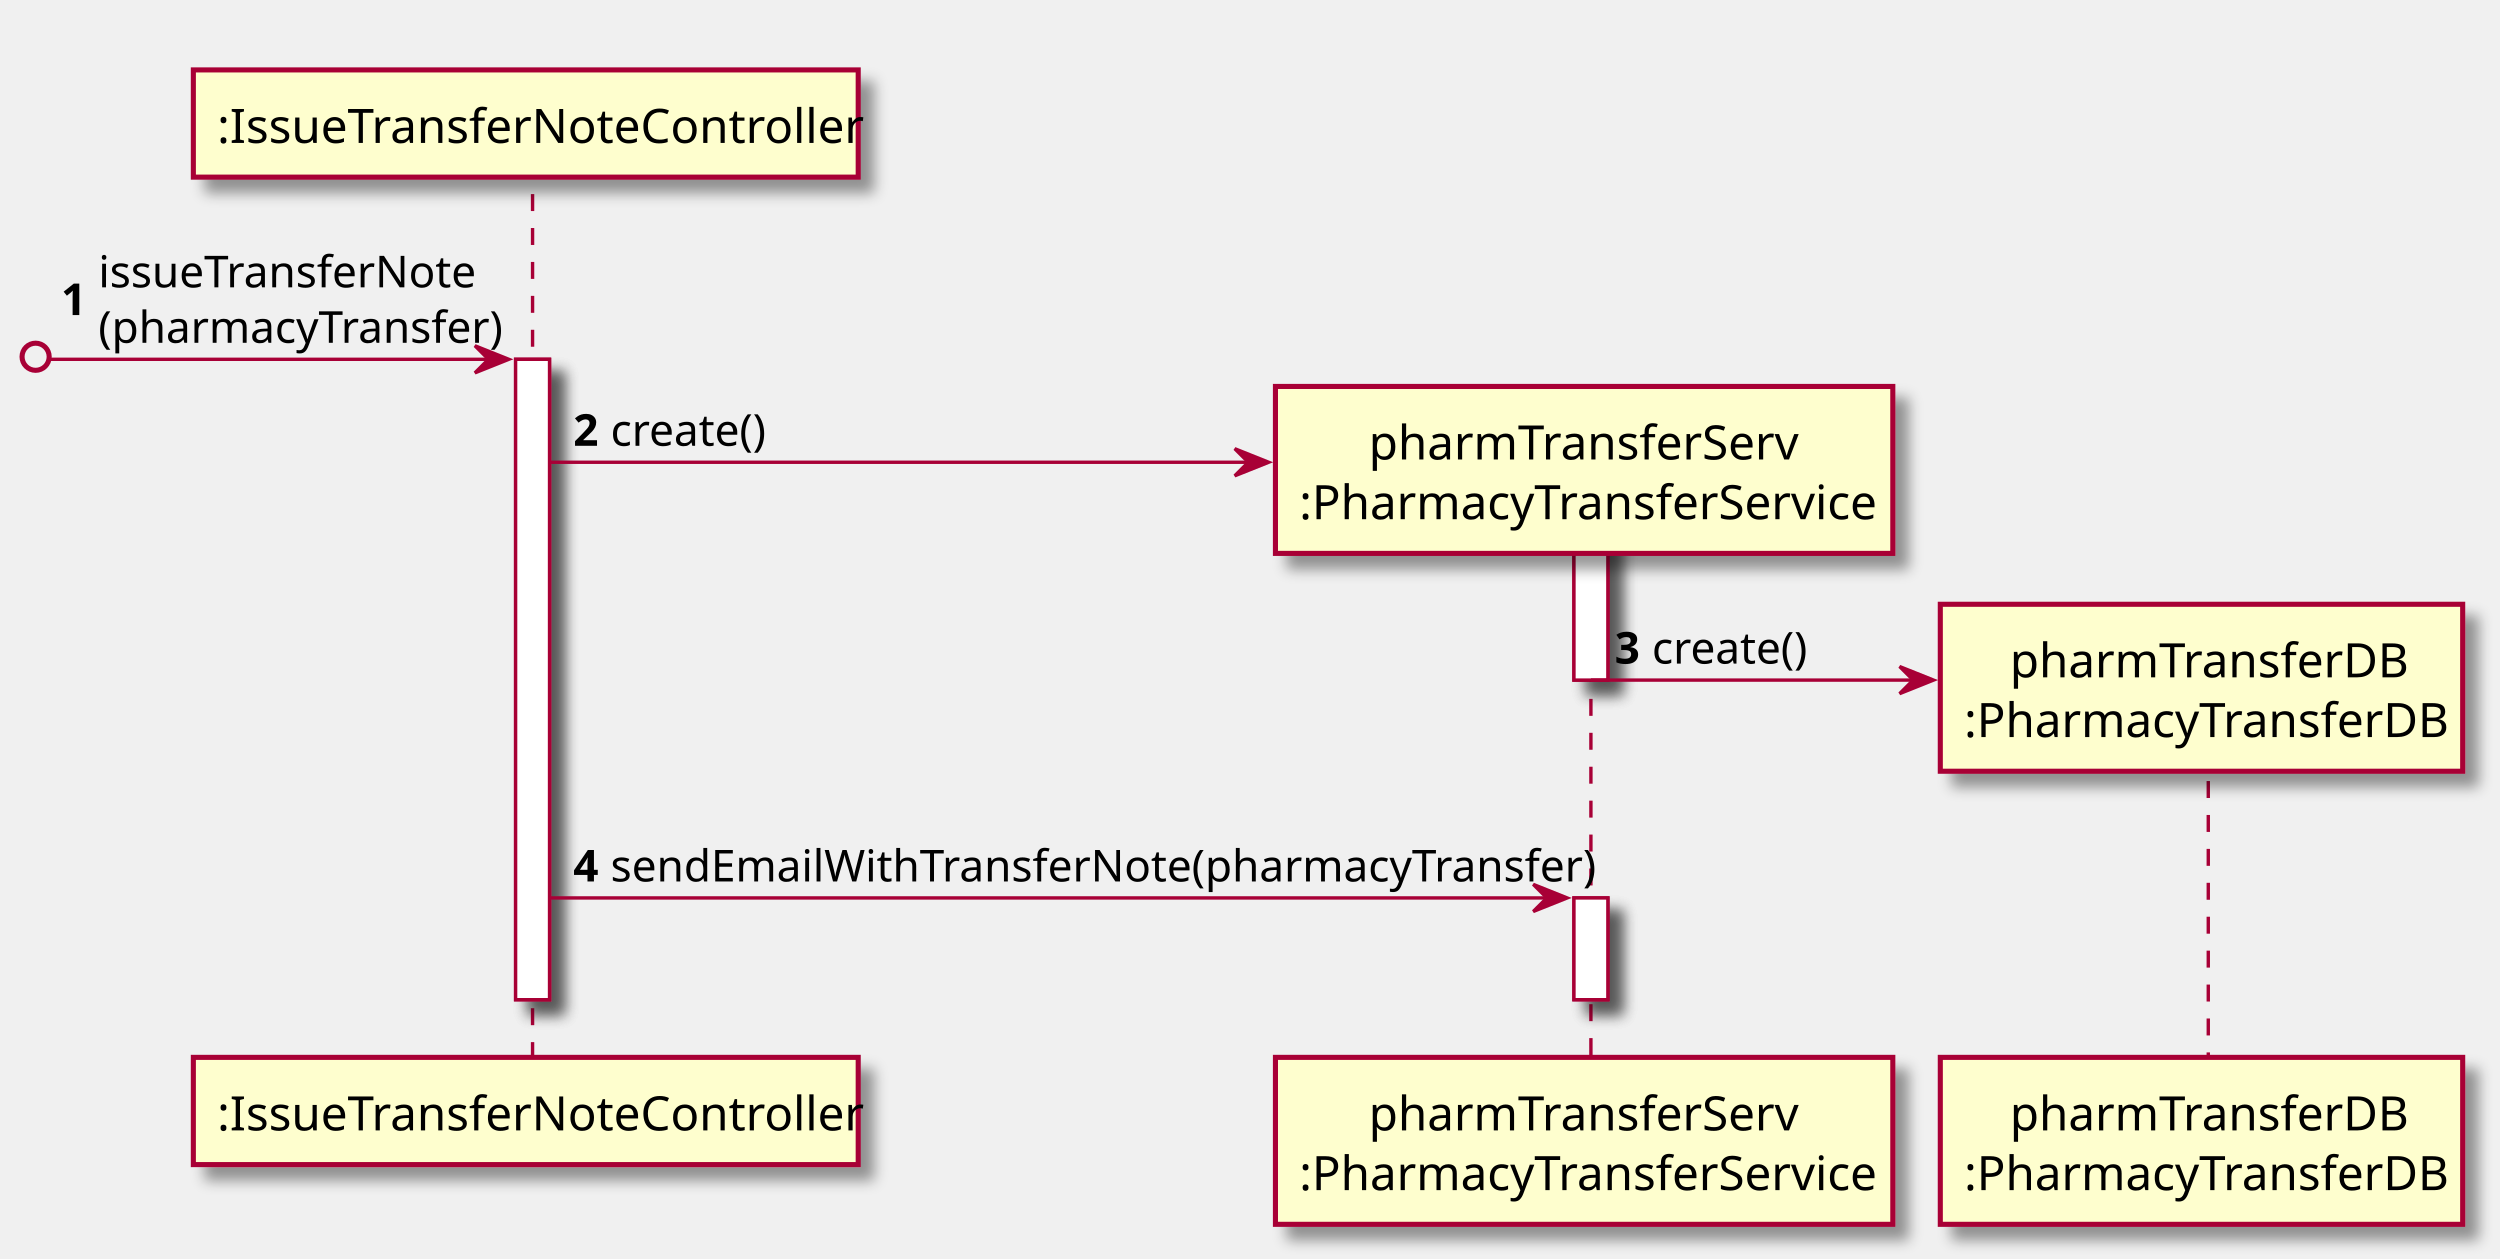
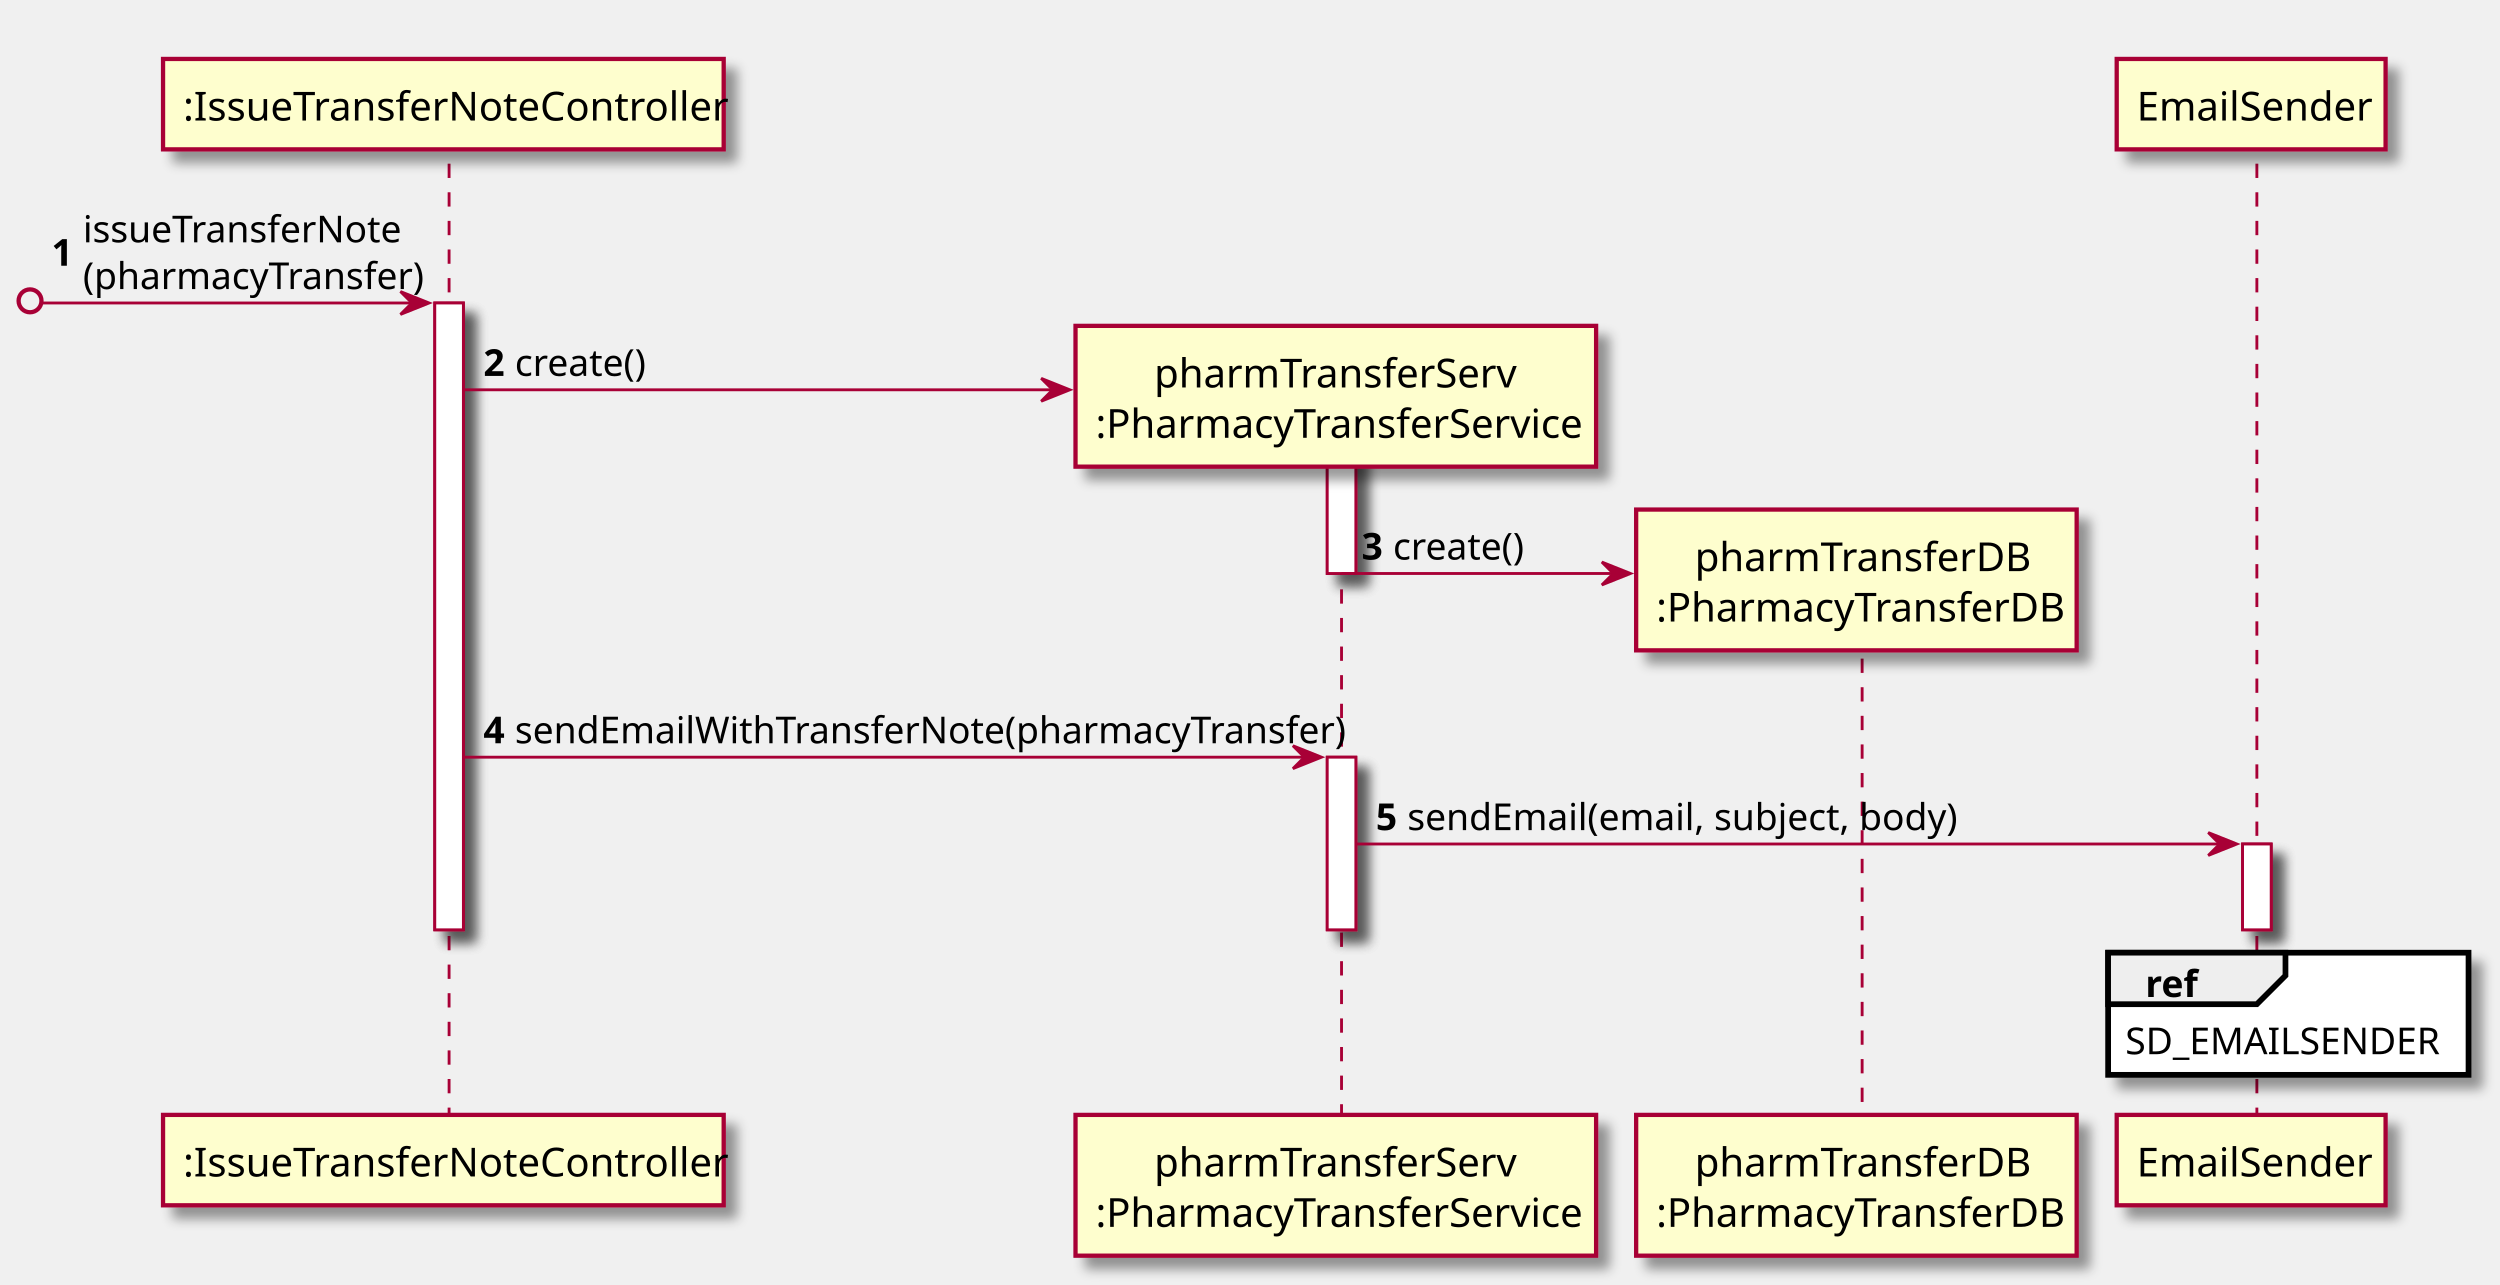
- <svg xmlns="http://www.w3.org/2000/svg" contentScriptType="application/ecmascript" contentStyleType="text/css" height="371px" preserveAspectRatio="none" style="width:737px;height:371px;" version="1.1" viewBox="0 0 737 371" width="737px" zoomAndPan="magnify">
+ <svg xmlns="http://www.w3.org/2000/svg" contentScriptType="application/ecmascript" contentStyleType="text/css" height="449px" preserveAspectRatio="none" style="width:874px;height:449px;" version="1.1" viewBox="0 0 874 449" width="874px" zoomAndPan="magnify">
  <defs>
-     <filter height="300%" id="f5b2rz2p0oqdh" width="300%" x="-1" y="-1">
+     <filter height="300%" id="fnv85ff98imyj" width="300%" x="-1" y="-1">
      <feGaussianBlur result="blurOut" stdDeviation="2.0" />
      <feColorMatrix in="blurOut" result="blurOut2" type="matrix" values="0 0 0 0 0 0 0 0 0 0 0 0 0 0 0 0 0 0 .4 0" />
      <feOffset dx="4.0" dy="4.0" in="blurOut2" result="blurOut3" />
      <feBlend in="SourceGraphic" in2="blurOut3" mode="normal" />
    </filter>
  </defs>
  <g>
-     <rect fill="#FFFFFF" filter="url(#f5b2rz2p0oqdh)" height="188.789" style="stroke: #A80036; stroke-width: 1.0;" width="10" x="152" y="105.922" />
-     <rect fill="#FFFFFF" filter="url(#f5b2rz2p0oqdh)" height="54.219" style="stroke: #A80036; stroke-width: 1.0;" width="10" x="464" y="146.273" />
-     <rect fill="#FFFFFF" filter="url(#f5b2rz2p0oqdh)" height="30" style="stroke: #A80036; stroke-width: 1.0;" width="10" x="464" y="264.711" />
-     <line style="stroke: #A80036; stroke-width: 1.0; stroke-dasharray: 5.0,5.0;" x1="157" x2="157" y1="57.219" y2="312.711" />
-     <line style="stroke: #A80036; stroke-width: 1.0; stroke-dasharray: 5.0,5.0;" x1="469" x2="469" y1="156.031" y2="312.711" />
-     <line style="stroke: #A80036; stroke-width: 1.0; stroke-dasharray: 5.0,5.0;" x1="651" x2="651" y1="220.25" y2="312.711" />
-     <rect fill="#FEFECE" filter="url(#f5b2rz2p0oqdh)" height="31.609" style="stroke: #A80036; stroke-width: 1.5;" width="196" x="57" y="20.609" />
+     <rect fill="#FFFFFF" filter="url(#fnv85ff98imyj)" height="219.141" style="stroke: #A80036; stroke-width: 1.0;" width="10" x="152" y="105.922" />
+     <rect fill="#FFFFFF" filter="url(#fnv85ff98imyj)" height="54.219" style="stroke: #A80036; stroke-width: 1.0;" width="10" x="464" y="146.273" />
+     <rect fill="#FFFFFF" filter="url(#fnv85ff98imyj)" height="60.352" style="stroke: #A80036; stroke-width: 1.0;" width="10" x="464" y="264.711" />
+     <rect fill="#FFFFFF" filter="url(#fnv85ff98imyj)" height="30" style="stroke: #A80036; stroke-width: 1.0;" width="10" x="784" y="295.062" />
+     <line style="stroke: #A80036; stroke-width: 1.0; stroke-dasharray: 5.0,5.0;" x1="157" x2="157" y1="57.219" y2="390.766" />
+     <line style="stroke: #A80036; stroke-width: 1.0; stroke-dasharray: 5.0,5.0;" x1="469" x2="469" y1="156.031" y2="390.766" />
+     <line style="stroke: #A80036; stroke-width: 1.0; stroke-dasharray: 5.0,5.0;" x1="651" x2="651" y1="220.25" y2="390.766" />
+     <line style="stroke: #A80036; stroke-width: 1.0; stroke-dasharray: 5.0,5.0;" x1="789" x2="789" y1="57.219" y2="390.766" />
+     <rect fill="#FEFECE" filter="url(#fnv85ff98imyj)" height="31.609" style="stroke: #A80036; stroke-width: 1.5;" width="196" x="57" y="20.609" />
    <text fill="#000000" font-family="sans-serif" font-size="14" lengthAdjust="spacingAndGlyphs" textLength="182" x="64" y="42.143">:IssueTransferNoteController</text>
-     <rect fill="#FEFECE" filter="url(#f5b2rz2p0oqdh)" height="31.609" style="stroke: #A80036; stroke-width: 1.5;" width="196" x="57" y="311.711" />
-     <text fill="#000000" font-family="sans-serif" font-size="14" lengthAdjust="spacingAndGlyphs" textLength="182" x="64" y="333.244">:IssueTransferNoteController</text>
-     <rect fill="#FEFECE" filter="url(#f5b2rz2p0oqdh)" height="49.219" style="stroke: #A80036; stroke-width: 1.5;" width="182" x="376" y="311.711" />
-     <text fill="#000000" font-family="sans-serif" font-size="14" lengthAdjust="spacingAndGlyphs" textLength="123" x="403.5" y="333.244">pharmTransferServ</text>
-     <text fill="#000000" font-family="sans-serif" font-size="14" lengthAdjust="spacingAndGlyphs" textLength="168" x="383" y="350.853">:PharmacyTransferService</text>
-     <rect fill="#FEFECE" filter="url(#f5b2rz2p0oqdh)" height="49.219" style="stroke: #A80036; stroke-width: 1.5;" width="154" x="572" y="311.711" />
-     <text fill="#000000" font-family="sans-serif" font-size="14" lengthAdjust="spacingAndGlyphs" textLength="113" x="592.5" y="333.244">pharmTransferDB</text>
-     <text fill="#000000" font-family="sans-serif" font-size="14" lengthAdjust="spacingAndGlyphs" textLength="140" x="579" y="350.853">:PharmacyTransferDB</text>
-     <rect fill="#FFFFFF" filter="url(#f5b2rz2p0oqdh)" height="188.789" style="stroke: #A80036; stroke-width: 1.0;" width="10" x="152" y="105.922" />
-     <rect fill="#FFFFFF" filter="url(#f5b2rz2p0oqdh)" height="54.219" style="stroke: #A80036; stroke-width: 1.0;" width="10" x="464" y="146.273" />
-     <rect fill="#FFFFFF" filter="url(#f5b2rz2p0oqdh)" height="30" style="stroke: #A80036; stroke-width: 1.0;" width="10" x="464" y="264.711" />
+     <rect fill="#FEFECE" filter="url(#fnv85ff98imyj)" height="31.609" style="stroke: #A80036; stroke-width: 1.5;" width="196" x="57" y="389.766" />
+     <text fill="#000000" font-family="sans-serif" font-size="14" lengthAdjust="spacingAndGlyphs" textLength="182" x="64" y="411.299">:IssueTransferNoteController</text>
+     <rect fill="#FEFECE" filter="url(#fnv85ff98imyj)" height="49.219" style="stroke: #A80036; stroke-width: 1.5;" width="182" x="376" y="389.766" />
+     <text fill="#000000" font-family="sans-serif" font-size="14" lengthAdjust="spacingAndGlyphs" textLength="123" x="403.5" y="411.299">pharmTransferServ</text>
+     <text fill="#000000" font-family="sans-serif" font-size="14" lengthAdjust="spacingAndGlyphs" textLength="168" x="383" y="428.908">:PharmacyTransferService</text>
+     <rect fill="#FEFECE" filter="url(#fnv85ff98imyj)" height="49.219" style="stroke: #A80036; stroke-width: 1.5;" width="154" x="572" y="389.766" />
+     <text fill="#000000" font-family="sans-serif" font-size="14" lengthAdjust="spacingAndGlyphs" textLength="113" x="592.5" y="411.299">pharmTransferDB</text>
+     <text fill="#000000" font-family="sans-serif" font-size="14" lengthAdjust="spacingAndGlyphs" textLength="140" x="579" y="428.908">:PharmacyTransferDB</text>
+     <rect fill="#FEFECE" filter="url(#fnv85ff98imyj)" height="31.609" style="stroke: #A80036; stroke-width: 1.5;" width="94" x="740" y="20.609" />
+     <text fill="#000000" font-family="sans-serif" font-size="14" lengthAdjust="spacingAndGlyphs" textLength="80" x="747" y="42.143">EmailSender</text>
+     <rect fill="#FEFECE" filter="url(#fnv85ff98imyj)" height="31.609" style="stroke: #A80036; stroke-width: 1.5;" width="94" x="740" y="389.766" />
+     <text fill="#000000" font-family="sans-serif" font-size="14" lengthAdjust="spacingAndGlyphs" textLength="80" x="747" y="411.299">EmailSender</text>
+     <rect fill="#FFFFFF" filter="url(#fnv85ff98imyj)" height="219.141" style="stroke: #A80036; stroke-width: 1.0;" width="10" x="152" y="105.922" />
+     <rect fill="#FFFFFF" filter="url(#fnv85ff98imyj)" height="54.219" style="stroke: #A80036; stroke-width: 1.0;" width="10" x="464" y="146.273" />
+     <rect fill="#FFFFFF" filter="url(#fnv85ff98imyj)" height="60.352" style="stroke: #A80036; stroke-width: 1.0;" width="10" x="464" y="264.711" />
+     <rect fill="#FFFFFF" filter="url(#fnv85ff98imyj)" height="30" style="stroke: #A80036; stroke-width: 1.0;" width="10" x="784" y="295.062" />
    <ellipse cx="10.5" cy="105.172" fill="none" rx="4" ry="4" style="stroke: #A80036; stroke-width: 1.5;" />
    <polygon fill="#A80036" points="140,101.922,150,105.922,140,109.922,144,105.922" style="stroke: #A80036; stroke-width: 1.0;" />
    <line style="stroke: #A80036; stroke-width: 1.0;" x1="15" x2="146" y1="105.922" y2="105.922" />
    <text fill="#000000" font-family="sans-serif" font-size="13" font-weight="bold" lengthAdjust="spacingAndGlyphs" textLength="7" x="18" y="92.89">1</text>
    <text fill="#000000" font-family="sans-serif" font-size="13" lengthAdjust="spacingAndGlyphs" textLength="104" x="29" y="84.714">issueTransferNote</text>
    <text fill="#000000" font-family="sans-serif" font-size="13" lengthAdjust="spacingAndGlyphs" textLength="111" x="29" y="101.065">(pharmacyTransfer)</text>
    <polygon fill="#A80036" points="364,132.273,374,136.273,364,140.273,368,136.273" style="stroke: #A80036; stroke-width: 1.0;" />
    <line style="stroke: #A80036; stroke-width: 1.0;" x1="162" x2="370" y1="136.273" y2="136.273" />
    <text fill="#000000" font-family="sans-serif" font-size="13" font-weight="bold" lengthAdjust="spacingAndGlyphs" textLength="7" x="169" y="131.417">2</text>
    <text fill="#000000" font-family="sans-serif" font-size="13" lengthAdjust="spacingAndGlyphs" textLength="44" x="180" y="131.417">create()</text>
-     <rect fill="#FEFECE" filter="url(#f5b2rz2p0oqdh)" height="49.219" style="stroke: #A80036; stroke-width: 1.5;" width="182" x="376" y="113.922" />
+     <rect fill="#FEFECE" filter="url(#fnv85ff98imyj)" height="49.219" style="stroke: #A80036; stroke-width: 1.5;" width="182" x="376" y="113.922" />
    <text fill="#000000" font-family="sans-serif" font-size="14" lengthAdjust="spacingAndGlyphs" textLength="123" x="403.5" y="135.455">pharmTransferServ</text>
    <text fill="#000000" font-family="sans-serif" font-size="14" lengthAdjust="spacingAndGlyphs" textLength="168" x="383" y="153.065">:PharmacyTransferService</text>
    <polygon fill="#A80036" points="560,196.492,570,200.492,560,204.492,564,200.492" style="stroke: #A80036; stroke-width: 1.0;" />
    <line style="stroke: #A80036; stroke-width: 1.0;" x1="469" x2="566" y1="200.492" y2="200.492" />
    <text fill="#000000" font-family="sans-serif" font-size="13" font-weight="bold" lengthAdjust="spacingAndGlyphs" textLength="7" x="476" y="195.636">3</text>
    <text fill="#000000" font-family="sans-serif" font-size="13" lengthAdjust="spacingAndGlyphs" textLength="44" x="487" y="195.636">create()</text>
-     <rect fill="#FEFECE" filter="url(#f5b2rz2p0oqdh)" height="49.219" style="stroke: #A80036; stroke-width: 1.5;" width="154" x="572" y="178.141" />
+     <rect fill="#FEFECE" filter="url(#fnv85ff98imyj)" height="49.219" style="stroke: #A80036; stroke-width: 1.5;" width="154" x="572" y="178.141" />
    <text fill="#000000" font-family="sans-serif" font-size="14" lengthAdjust="spacingAndGlyphs" textLength="113" x="592.5" y="199.674">pharmTransferDB</text>
    <text fill="#000000" font-family="sans-serif" font-size="14" lengthAdjust="spacingAndGlyphs" textLength="140" x="579" y="217.283">:PharmacyTransferDB</text>
    <polygon fill="#A80036" points="452,260.711,462,264.711,452,268.711,456,264.711" style="stroke: #A80036; stroke-width: 1.0;" />
    <line style="stroke: #A80036; stroke-width: 1.0;" x1="162" x2="458" y1="264.711" y2="264.711" />
    <text fill="#000000" font-family="sans-serif" font-size="13" font-weight="bold" lengthAdjust="spacingAndGlyphs" textLength="7" x="169" y="259.854">4</text>
    <text fill="#000000" font-family="sans-serif" font-size="13" lengthAdjust="spacingAndGlyphs" textLength="272" x="180" y="259.854">sendEmailWithTransferNote(pharmacyTransfer)</text>
+     <polygon fill="#A80036" points="772,291.062,782,295.062,772,299.062,776,295.062" style="stroke: #A80036; stroke-width: 1.0;" />
+     <line style="stroke: #A80036; stroke-width: 1.0;" x1="474" x2="778" y1="295.062" y2="295.062" />
+     <text fill="#000000" font-family="sans-serif" font-size="13" font-weight="bold" lengthAdjust="spacingAndGlyphs" textLength="7" x="481" y="290.206">5</text>
+     <text fill="#000000" font-family="sans-serif" font-size="13" lengthAdjust="spacingAndGlyphs" textLength="186" x="492" y="290.206">sendEmail(email, subject, body)</text>
+     <rect fill="#FFFFFF" filter="url(#fnv85ff98imyj)" height="42.703" style="stroke: #000000; stroke-width: 2.0;" width="126" x="737" y="333.062" />
+     <polygon fill="#EEEEEE" points="737,333.062,799,333.062,799,341.062,789,351.062,737,351.062,737,333.062" style="stroke: #000000; stroke-width: 2.0;" />
+     <text fill="#000000" font-family="sans-serif" font-size="13" font-weight="bold" lengthAdjust="spacingAndGlyphs" textLength="17" x="750" y="348.558">ref</text>
+     <text fill="#000000" font-family="sans-serif" font-size="13" lengthAdjust="spacingAndGlyphs" textLength="118" x="743" y="368.558">SD_EMAILSENDER</text>
  </g>
</svg>
